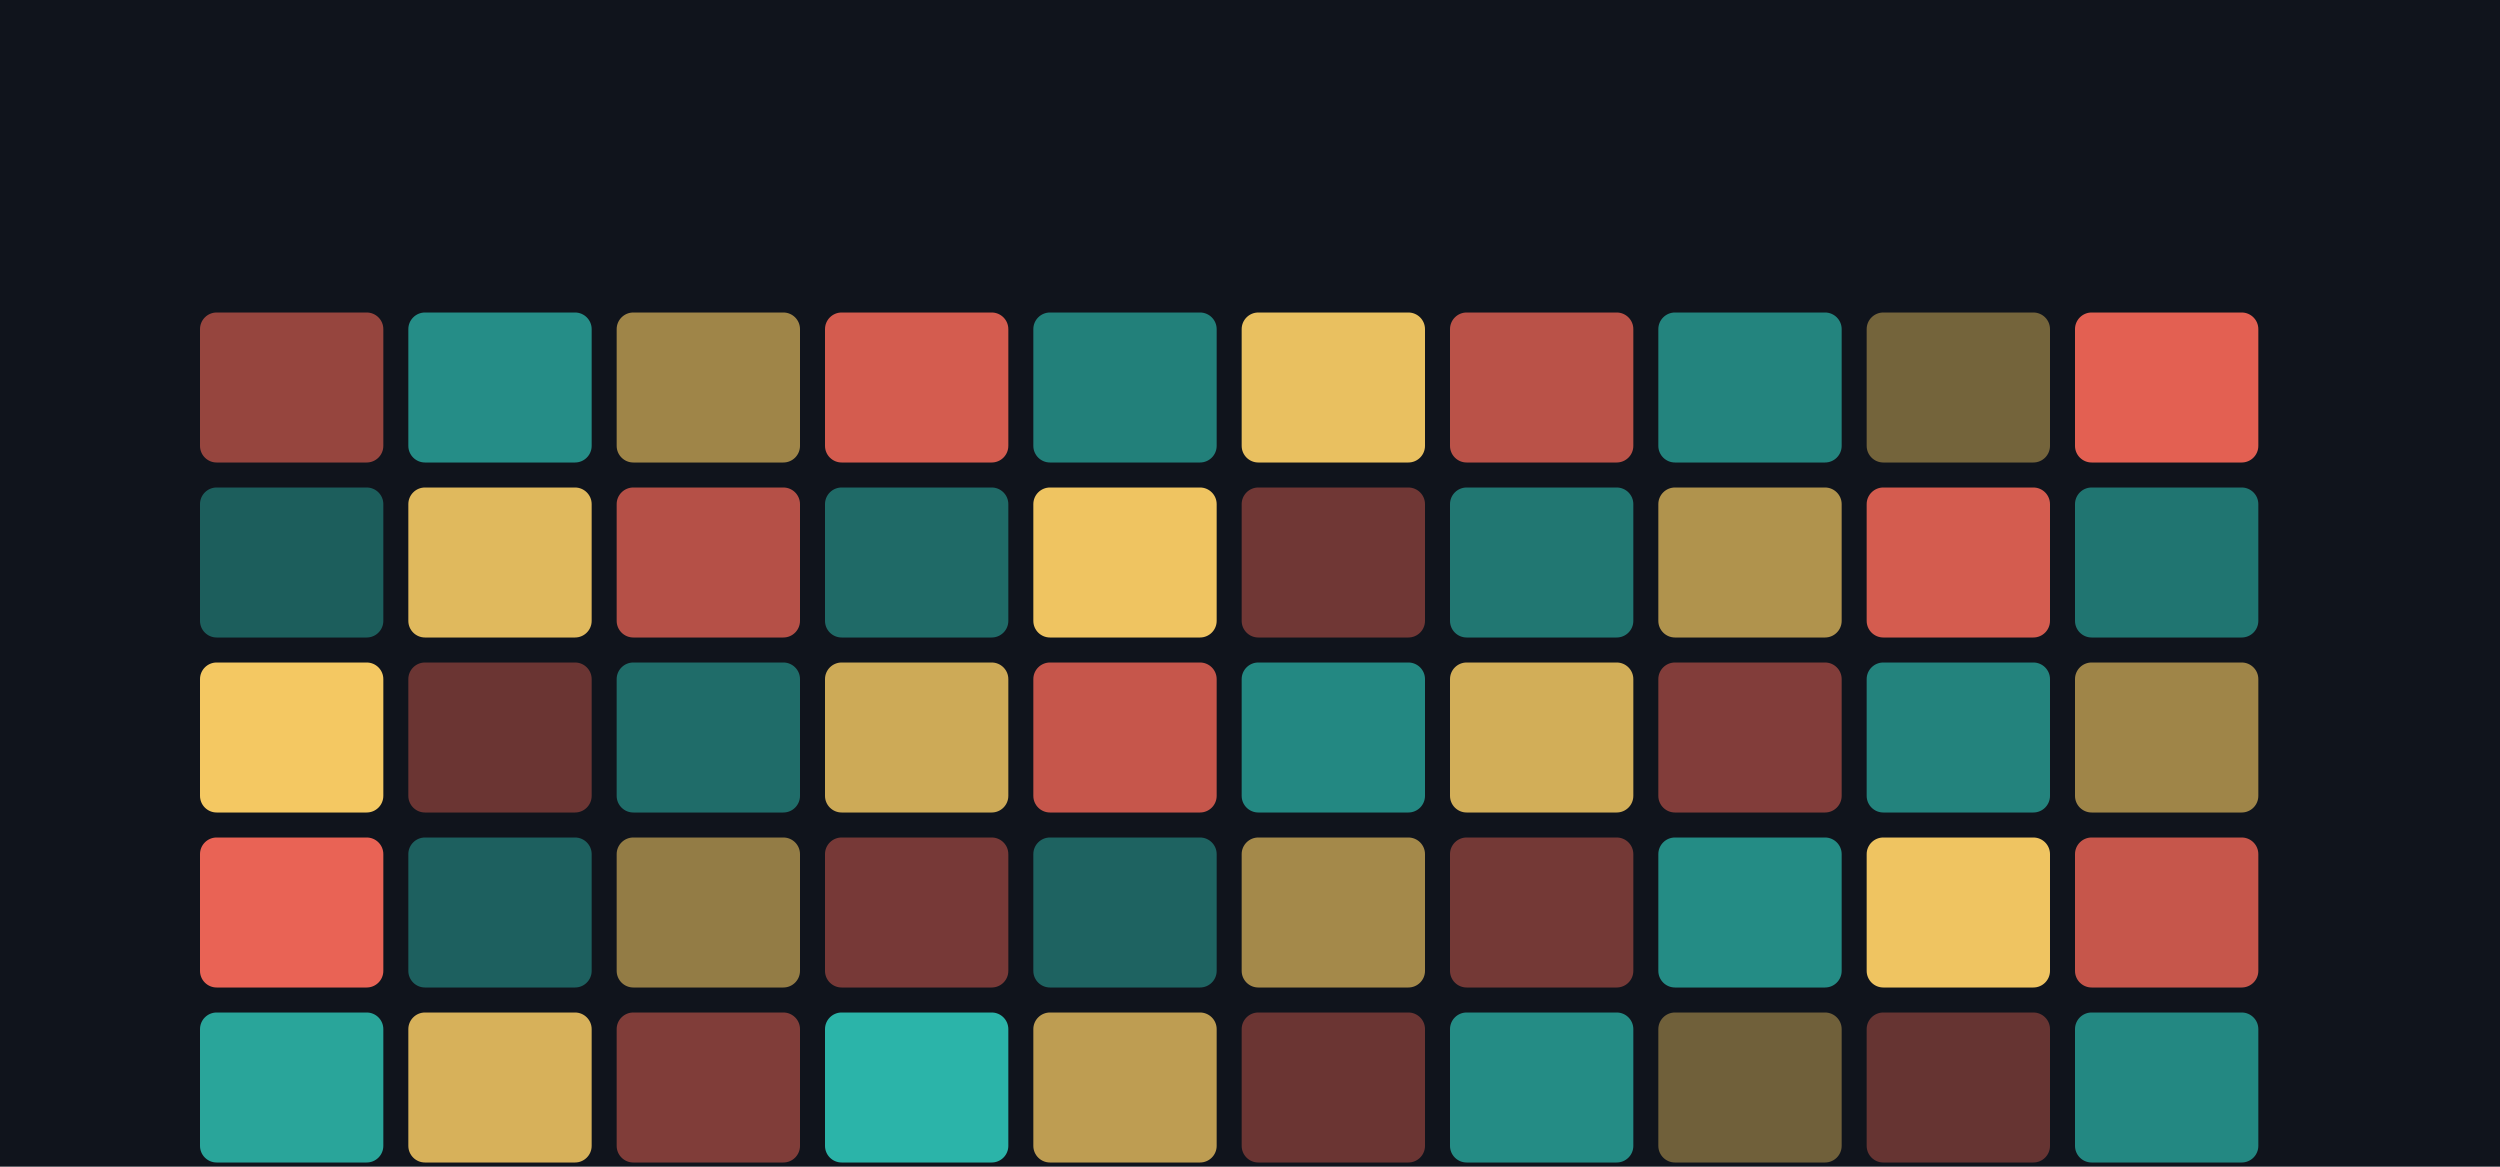
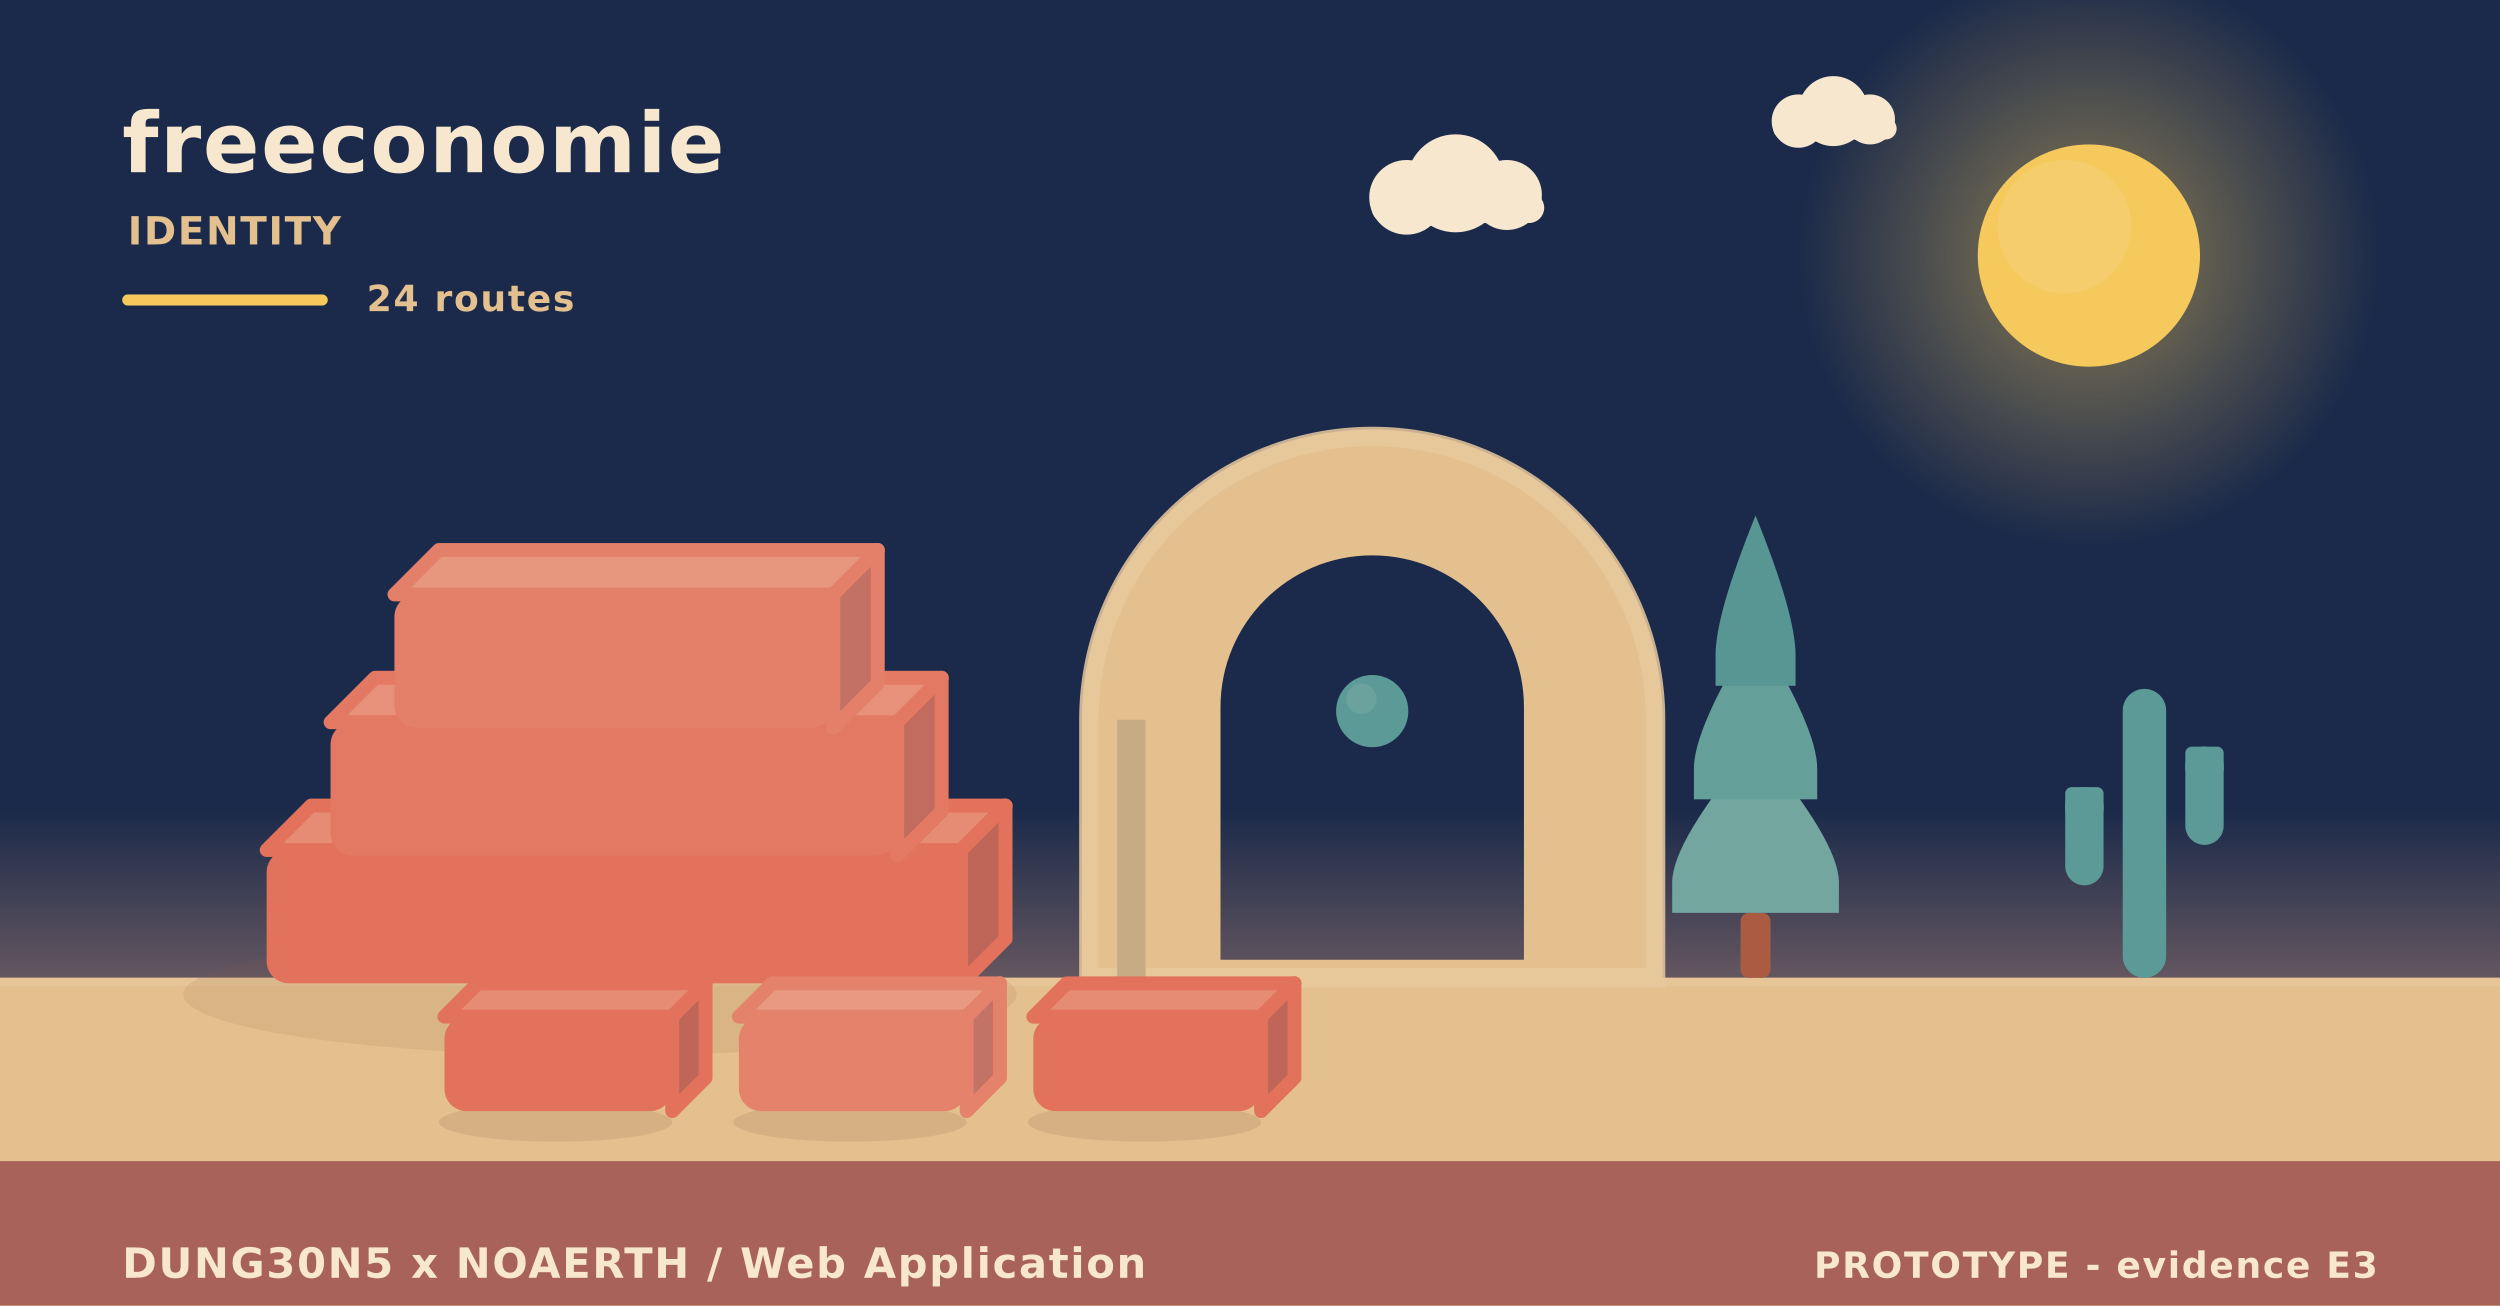
- <svg xmlns="http://www.w3.org/2000/svg" viewBox="0 0 1200 560" width="1200" height="560" role="img" aria-label="freeconomie hero">
-   <rect width="1200" height="560" fill="#10141c" />
-   <defs>
-     <linearGradient id="gh" x1="0" y1="0" x2="1" y2="1">
-       <stop offset="0%" stop-color="#ff6b5a" />
-       <stop offset="100%" stop-color="#2ec4b6" />
-     </linearGradient>
-   </defs>
-   <rect x="96.00" y="150.00" width="88.00" height="72.00" rx="8.00" fill="#ff6b5a" opacity="0.56" />
-   <rect x="196.00" y="150.00" width="88.00" height="72.00" rx="8.00" fill="#2ec4b6" opacity="0.69" />
-   <rect x="296.00" y="150.00" width="88.00" height="72.00" rx="8.00" fill="#ffd166" opacity="0.60" />
-   <rect x="396.00" y="150.00" width="88.00" height="72.00" rx="8.00" fill="#ff6b5a" opacity="0.82" />
-   <rect x="496.00" y="150.00" width="88.00" height="72.00" rx="8.00" fill="#2ec4b6" opacity="0.61" />
-   <rect x="596.00" y="150.00" width="88.00" height="72.00" rx="8.00" fill="#ffd166" opacity="0.91" />
-   <rect x="696.00" y="150.00" width="88.00" height="72.00" rx="8.00" fill="#ff6b5a" opacity="0.71" />
-   <rect x="796.00" y="150.00" width="88.00" height="72.00" rx="8.00" fill="#2ec4b6" opacity="0.64" />
-   <rect x="896.00" y="150.00" width="88.00" height="72.00" rx="8.00" fill="#ffd166" opacity="0.42" />
-   <rect x="996.00" y="150.00" width="88.00" height="72.00" rx="8.00" fill="#ff6b5a" opacity="0.88" />
-   <rect x="96.00" y="234.00" width="88.00" height="72.00" rx="8.00" fill="#2ec4b6" opacity="0.42" />
-   <rect x="196.00" y="234.00" width="88.00" height="72.00" rx="8.00" fill="#ffd166" opacity="0.87" />
-   <rect x="296.00" y="234.00" width="88.00" height="72.00" rx="8.00" fill="#ff6b5a" opacity="0.69" />
-   <rect x="396.00" y="234.00" width="88.00" height="72.00" rx="8.00" fill="#2ec4b6" opacity="0.49" />
-   <rect x="496.00" y="234.00" width="88.00" height="72.00" rx="8.00" fill="#ffd166" opacity="0.93" />
-   <rect x="596.00" y="234.00" width="88.00" height="72.00" rx="8.00" fill="#ff6b5a" opacity="0.40" />
-   <rect x="696.00" y="234.00" width="88.00" height="72.00" rx="8.00" fill="#2ec4b6" opacity="0.56" />
-   <rect x="796.00" y="234.00" width="88.00" height="72.00" rx="8.00" fill="#ffd166" opacity="0.67" />
-   <rect x="896.00" y="234.00" width="88.00" height="72.00" rx="8.00" fill="#ff6b5a" opacity="0.82" />
-   <rect x="996.00" y="234.00" width="88.00" height="72.00" rx="8.00" fill="#2ec4b6" opacity="0.55" />
-   <rect x="96.00" y="318.00" width="88.00" height="72.00" rx="8.00" fill="#ffd166" opacity="0.95" />
-   <rect x="196.00" y="318.00" width="88.00" height="72.00" rx="8.00" fill="#ff6b5a" opacity="0.38" />
-   <rect x="296.00" y="318.00" width="88.00" height="72.00" rx="8.00" fill="#2ec4b6" opacity="0.50" />
-   <rect x="396.00" y="318.00" width="88.00" height="72.00" rx="8.00" fill="#ffd166" opacity="0.79" />
-   <rect x="496.00" y="318.00" width="88.00" height="72.00" rx="8.00" fill="#ff6b5a" opacity="0.76" />
-   <rect x="596.00" y="318.00" width="88.00" height="72.00" rx="8.00" fill="#2ec4b6" opacity="0.66" />
-   <rect x="696.00" y="318.00" width="88.00" height="72.00" rx="8.00" fill="#ffd166" opacity="0.81" />
-   <rect x="796.00" y="318.00" width="88.00" height="72.00" rx="8.00" fill="#ff6b5a" opacity="0.48" />
-   <rect x="896.00" y="318.00" width="88.00" height="72.00" rx="8.00" fill="#2ec4b6" opacity="0.63" />
-   <rect x="996.00" y="318.00" width="88.00" height="72.00" rx="8.00" fill="#ffd166" opacity="0.60" />
-   <rect x="96.00" y="402.00" width="88.00" height="72.00" rx="8.00" fill="#ff6b5a" opacity="0.91" />
-   <rect x="196.00" y="402.00" width="88.00" height="72.00" rx="8.00" fill="#2ec4b6" opacity="0.43" />
-   <rect x="296.00" y="402.00" width="88.00" height="72.00" rx="8.00" fill="#ffd166" opacity="0.55" />
-   <rect x="396.00" y="402.00" width="88.00" height="72.00" rx="8.00" fill="#ff6b5a" opacity="0.43" />
-   <rect x="496.00" y="402.00" width="88.00" height="72.00" rx="8.00" fill="#2ec4b6" opacity="0.45" />
-   <rect x="596.00" y="402.00" width="88.00" height="72.00" rx="8.00" fill="#ffd166" opacity="0.62" />
-   <rect x="696.00" y="402.00" width="88.00" height="72.00" rx="8.00" fill="#ff6b5a" opacity="0.42" />
-   <rect x="796.00" y="402.00" width="88.00" height="72.00" rx="8.00" fill="#2ec4b6" opacity="0.68" />
-   <rect x="896.00" y="402.00" width="88.00" height="72.00" rx="8.00" fill="#ffd166" opacity="0.93" />
-   <rect x="996.00" y="402.00" width="88.00" height="72.00" rx="8.00" fill="#ff6b5a" opacity="0.76" />
-   <rect x="96.00" y="486.00" width="88.00" height="72.00" rx="8.00" fill="#2ec4b6" opacity="0.82" />
-   <rect x="196.00" y="486.00" width="88.00" height="72.00" rx="8.00" fill="#ffd166" opacity="0.83" />
-   <rect x="296.00" y="486.00" width="88.00" height="72.00" rx="8.00" fill="#ff6b5a" opacity="0.47" />
-   <rect x="396.00" y="486.00" width="88.00" height="72.00" rx="8.00" fill="#2ec4b6" opacity="0.91" />
-   <rect x="496.00" y="486.00" width="88.00" height="72.00" rx="8.00" fill="#ffd166" opacity="0.73" />
-   <rect x="596.00" y="486.00" width="88.00" height="72.00" rx="8.00" fill="#ff6b5a" opacity="0.38" />
-   <rect x="696.00" y="486.00" width="88.00" height="72.00" rx="8.00" fill="#2ec4b6" opacity="0.68" />
-   <rect x="796.00" y="486.00" width="88.00" height="72.00" rx="8.00" fill="#ffd166" opacity="0.40" />
-   <rect x="896.00" y="486.00" width="88.00" height="72.00" rx="8.00" fill="#ff6b5a" opacity="0.36" />
-   <rect x="996.00" y="486.00" width="88.00" height="72.00" rx="8.00" fill="#2ec4b6" opacity="0.66" />
+ <svg xmlns="http://www.w3.org/2000/svg" width="900" height="470" viewBox="0 0 900 470" role="img" aria-label="freeconomie - identity">
+   <linearGradient id="skyh" x1="0" y1="0" x2="0" y2="1">
+     <stop offset="0" stop-color="#1b2a4a" />
+     <stop offset="0.62" stop-color="#1b2a4a" />
+     <stop offset="1" stop-color="#f3ad8a" />
+   </linearGradient>
+   <rect width="900" height="470" fill="url(#skyh)" />
+   <radialGradient id="sunh">
+     <stop offset="0.35" stop-color="#f5c95c" stop-opacity="0.34" />
+     <stop offset="1" stop-color="#f5c95c" stop-opacity="0" />
+   </radialGradient>
+   <circle cx="752" cy="92" r="104" fill="url(#sunh)" />
+   <circle cx="752" cy="92" r="40" fill="#f5c95c" />
+   <circle cx="743.2" cy="81.6" r="24" fill="#f5d27e" opacity="0.5" />
+   <g>
+     <circle cx="524" cy="66" r="17.64" fill="#f6e7ce" />
+     <circle cx="506.36" cy="71.04" r="13.44" fill="#f6e7ce" />
+     <circle cx="542.48" cy="70.2" r="12.6" fill="#f6e7ce" />
+     <rect x="493.76" y="69.36" width="62.16" height="10.92" rx="5.46" fill="#f6e7ce" />
+   </g>
+   <g>
+     <circle cx="660" cy="40" r="12.6" fill="#f6e7ce" />
+     <circle cx="647.4" cy="43.6" r="9.6" fill="#f6e7ce" />
+     <circle cx="673.2" cy="43" r="9" fill="#f6e7ce" />
+     <rect x="638.4" y="42.4" width="44.4" height="7.8" rx="3.9" fill="#f6e7ce" />
+   </g>
+   <rect x="0" y="352" width="900" height="118" fill="#e3c08d" />
+   <rect x="0" y="352" width="900" height="3" fill="#e6c596" />
+   <text x="44" y="62" font-family="Verdana,DejaVu Sans,sans-serif" font-size="30" font-weight="700" letter-spacing="0.6" fill="#f6e7ce" text-anchor="start">freeconomie</text>
+   <text x="46" y="88" font-family="Verdana,DejaVu Sans,sans-serif" font-size="14" font-weight="700" letter-spacing="0.6" fill="#e3c08d" text-anchor="start">IDENTITY</text>
+   <rect x="44" y="106" width="74" height="4" rx="2" fill="#f5c95c" />
+   <text x="132" y="112" font-family="Verdana,DejaVu Sans,sans-serif" font-size="13" font-weight="700" letter-spacing="0.6" fill="#e3c08d" text-anchor="start">24 routes</text>
+   <ellipse cx="216" cy="358" rx="150" ry="22" fill="rgba(138,90,68,0.11)" />
+   <path d="M96,306 L346,306 L362,290 L112,290 Z" fill="#e68c74" stroke="#e2725b" stroke-width="5" stroke-linejoin="round" />
+   <path d="M346,306 L362,290 L362,338 L346,354 Z" fill="#c06658" stroke="#e2725b" stroke-width="5" stroke-linejoin="round" />
+   <rect x="96" y="306" width="250" height="48" rx="8" fill="#e2725b" />
+   <path d="M119,260 L323,260 L339,244 L135,244 Z" fill="#e7917a" stroke="#e37962" stroke-width="5" stroke-linejoin="round" />
+   <path d="M323,260 L339,244 L339,292 L323,308 Z" fill="#c16c5e" stroke="#e37962" stroke-width="5" stroke-linejoin="round" />
+   <rect x="119" y="260" width="204" height="48" rx="8" fill="#e37962" />
+   <path d="M142,214 L300,214 L316,198 L158,198 Z" fill="#e8977f" stroke="#e48069" stroke-width="5" stroke-linejoin="round" />
+   <path d="M300,214 L316,198 L316,246 L300,262 Z" fill="#c27164" stroke="#e48069" stroke-width="5" stroke-linejoin="round" />
+   <rect x="142" y="214" width="158" height="48" rx="8" fill="#e48069" />
+   <path d="M392,352 L392,259.12 A102,102 0 0 1 596,259.12 L596,352 Z M436.88,348 L436.88,254.55 A57.12,57.12 0 0 1 551.12,254.55 L551.12,348 Z" fill="#e3c08d" fill-rule="evenodd" stroke="#e3c08d" stroke-width="5" stroke-linejoin="round" />
+   <path d="M392,352 L392,259.12 A102,102 0 0 1 596,259.12 L596,352 Z" fill="none" stroke="#e8c99d" stroke-width="7" stroke-linecap="round" opacity="0.85" />
+   <rect x="402.2" y="259.12" width="10.2" height="92.88" fill="#c7ab84" />
+   <circle cx="494" cy="256" r="13" fill="#5b9a97" />
+   <circle cx="490.1" cy="251.58" r="5.46" fill="#7aa9a2" opacity="0.55" />
+   <rect x="626.6" y="328.64" width="10.8" height="23.36" rx="3" fill="#ac5b43" />
+   <path d="M632,267.32 Q602,302.89 602,317.6 Q602,328.64 602,328.64 L662,328.64 Q662,328.64 662,317.6 Q662,302.89 632,267.32 Z" fill="#74a6a0" />
+   <path d="M632,226.44 Q609.8,262.01 609.8,276.72 Q609.8,287.76 609.8,287.76 L654.2,287.76 Q654.2,287.76 654.2,276.72 Q654.2,262.01 632,226.44 Z" fill="#649f9a" />
+   <path d="M632,185.56 Q617.6,221.13 617.6,235.84 Q617.6,246.88 617.6,246.88 L646.4,246.88 Q646.4,246.88 646.4,235.84 Q646.4,221.13 632,185.56 Z" fill="#589694" />
+   <rect x="764.18" y="248" width="15.64" height="104" rx="7.82" fill="#5b9a97" />
+   <rect x="743.48" y="283.36" width="13.8" height="35.36" rx="6.9" fill="#5b9a97" />
+   <rect x="743.48" y="283.36" width="13.8" height="10.4" rx="2.3" fill="#5b9a97" />
+   <rect x="786.72" y="268.8" width="13.8" height="35.36" rx="6.9" fill="#5b9a97" />
+   <rect x="786.72" y="268.8" width="13.8" height="10.4" rx="2.3" fill="#5b9a97" />
+   <ellipse cx="200" cy="404" rx="42" ry="7" fill="rgba(138,90,68,0.15)" />
+   <path d="M160,366 L242,366 L254,354 L172,354 Z" fill="#e68c74" stroke="#e2725b" stroke-width="5" stroke-linejoin="round" />
+   <path d="M242,366 L254,354 L254,388 L242,400 Z" fill="#c06658" stroke="#e2725b" stroke-width="5" stroke-linejoin="round" />
+   <rect x="160" y="366" width="82" height="34" rx="8" fill="#e2725b" />
+   <ellipse cx="306" cy="404" rx="42" ry="7" fill="rgba(138,90,68,0.15)" />
+   <path d="M266,366 L348,366 L360,354 L278,354 Z" fill="#e99881" stroke="#e5826b" stroke-width="5" stroke-linejoin="round" />
+   <path d="M348,366 L360,354 L360,388 L348,400 Z" fill="#c37365" stroke="#e5826b" stroke-width="5" stroke-linejoin="round" />
+   <rect x="266" y="366" width="82" height="34" rx="8" fill="#e5826b" />
+   <ellipse cx="412" cy="404" rx="42" ry="7" fill="rgba(138,90,68,0.15)" />
+   <path d="M372,366 L454,366 L466,354 L384,354 Z" fill="#e68c74" stroke="#e2725b" stroke-width="5" stroke-linejoin="round" />
+   <path d="M454,366 L466,354 L466,388 L454,400 Z" fill="#c06658" stroke="#e2725b" stroke-width="5" stroke-linejoin="round" />
+   <rect x="372" y="366" width="82" height="34" rx="8" fill="#e2725b" />
+   <rect x="0" y="418" width="900" height="52" rx="0" fill="#a65c56" opacity="0.94" />
+   <text x="44" y="460" font-family="Verdana,DejaVu Sans,sans-serif" font-size="15" font-weight="700" letter-spacing="0.6" fill="#f6e7ce" text-anchor="start">DUNG30N5 x NOAERTH  /  Web Application</text>
+   <text x="856" y="460" font-family="Verdana,DejaVu Sans,sans-serif" font-size="13" font-weight="700" letter-spacing="0.6" fill="#f6e7ce" text-anchor="end">PROTOTYPE  -  evidence E3</text>
</svg>
